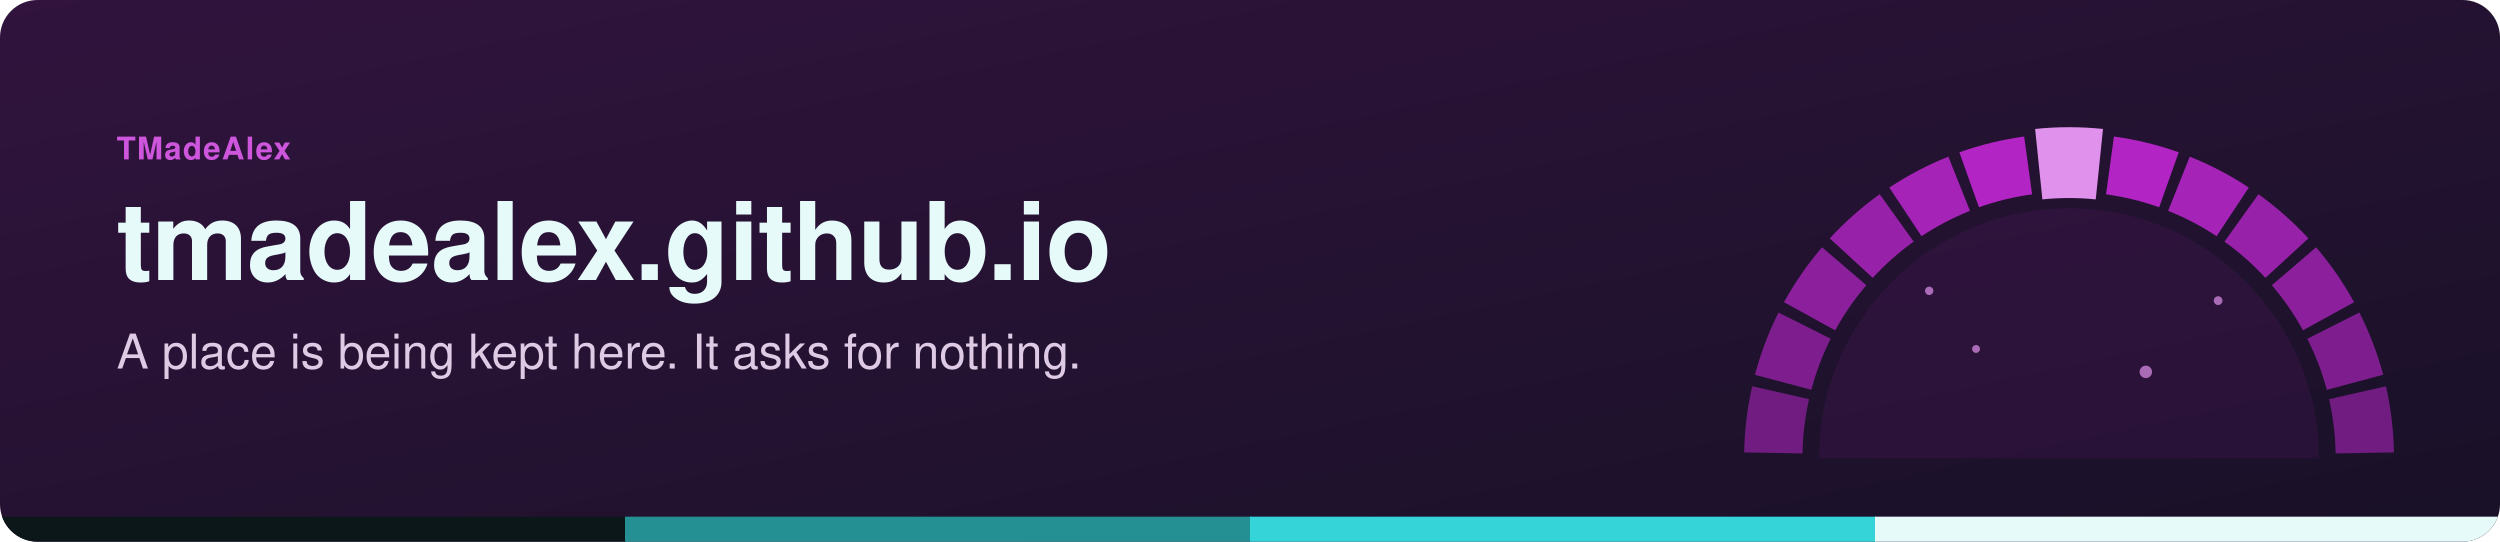
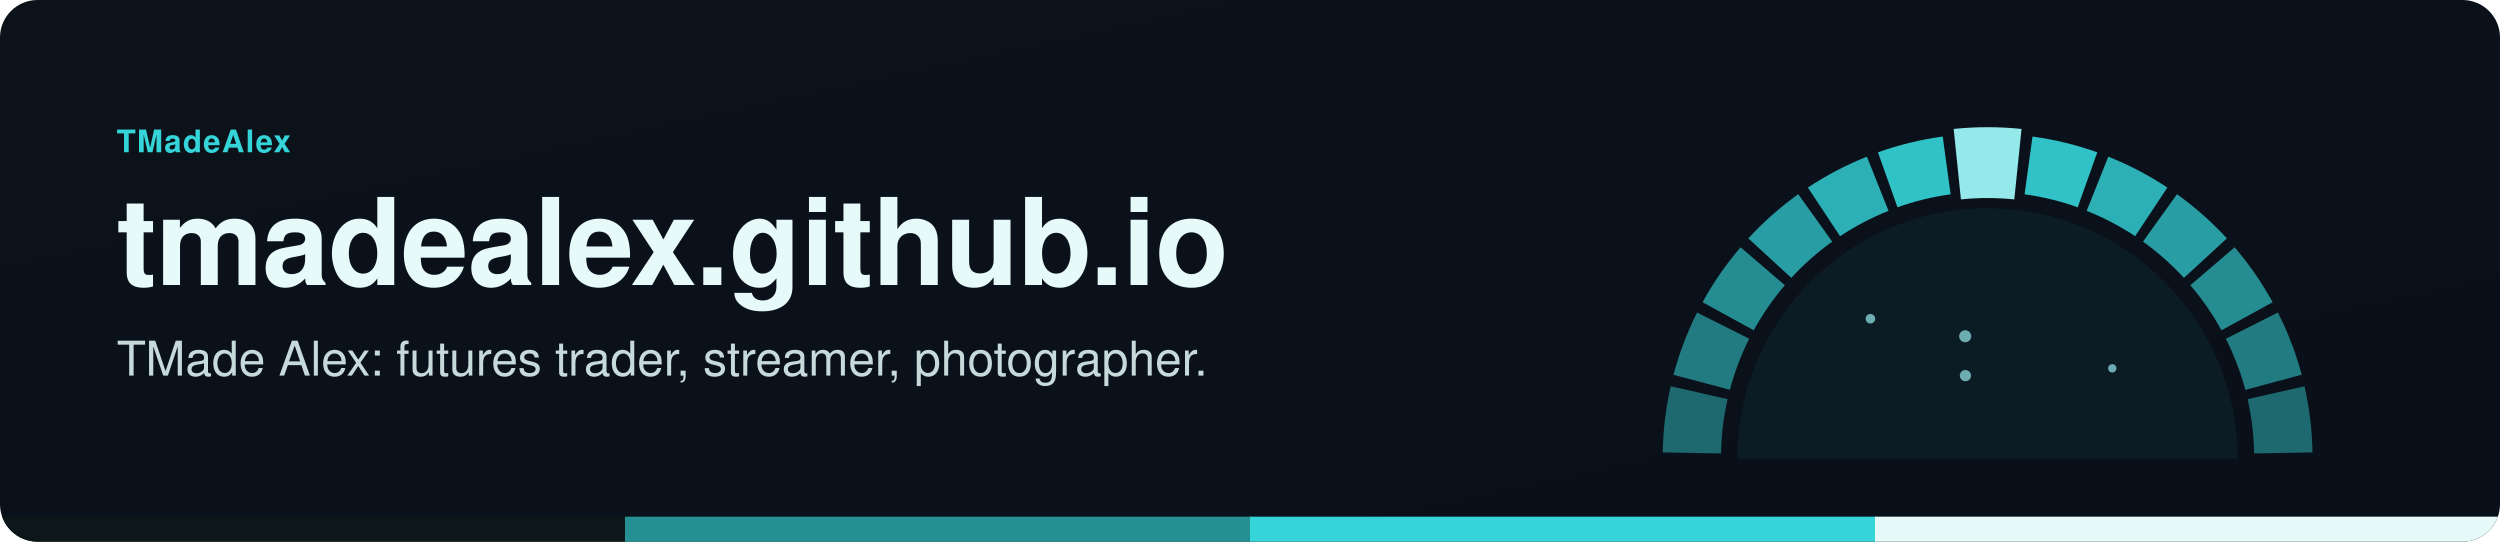
<svg xmlns="http://www.w3.org/2000/svg" width="1200" height="260" viewBox="0 0 1200 260" role="img" aria-labelledby="t d">
  <style>
    /* Motion only for readers who have not asked for less. Outside this block everything is in its finished state. */
    @media (prefers-reduced-motion: no-preference) {
      .draw { stroke-dasharray: 100; animation: draw 2.6s cubic-bezier(.4,0,.2,1) both; }
      .arrive { animation: arrive .5s ease-out both; }
      .breathe { transform-box: fill-box; transform-origin: center; animation: breathe 8s steps(48) 3s infinite; }
      .halo { transform-box: fill-box; transform-origin: center; animation: halo 5s steps(60) 3.6s infinite; }
    }
    @keyframes draw { from { stroke-dashoffset: 100 } to { stroke-dashoffset: 0 } }
    @keyframes arrive { from { opacity: 0 } to { opacity: 1 } }
    @keyframes breathe { 0%, 100% { transform: scale(1) } 50% { transform: scale(1.07) } }
    @keyframes halo { 0% { opacity: .55; transform: scale(1) } 70%, 100% { opacity: 0; transform: scale(2.1) } }
    .halo { opacity: 0 }
  </style>
  <defs>
    <linearGradient id="ground" x1="0" y1="0" x2="1" y2="1">
-       <stop offset="0" stop-color="#31133d" />
-       <stop offset="1" stop-color="#181127" />
+       <stop offset="0" stop-color="#0b121a" />
+       <stop offset="1" stop-color="#0a101a" />
    </linearGradient>
    <linearGradient id="line" gradientUnits="userSpaceOnUse" x1="668" y1="0" x2="1160" y2="0">
      <stop offset="0.00" stop-color="#249094" />
      <stop offset="0.50" stop-color="#34d4d8" />
-       <stop offset="1.00" stop-color="#e091eb" />
+       <stop offset="1.00" stop-color="#96e9eb" />
    </linearGradient>
    <linearGradient id="fade" gradientUnits="userSpaceOnUse" x1="620" y1="0" x2="1200" y2="0">
      <stop offset="0" stop-color="#34d4d8" stop-opacity="0" />
      <stop offset=".35" stop-color="#34d4d8" />
-       <stop offset="1" stop-color="#e091eb" />
+       <stop offset="1" stop-color="#96e9eb" />
    </linearGradient>
    <clipPath id="card">
      <rect width="1200" height="260" rx="18" />
    </clipPath>
  </defs>
  <g clip-path="url(#card)">
    <rect width="1200" height="260" fill="url(#ground)" />
-     <path d="M873.1 220A120 120 0 0 1 1113.1 220Z" fill="#4e175b" fill-opacity=".28" />
-     <path class="arrive" style="animation-delay:0.30s" d="M851.2 217.4A142 142 0 0 1 854.7 188.5" fill="none" stroke="#711c80" stroke-width="28" />
-     <path class="arrive" style="animation-delay:0.58s" d="M855.9 183.5A142 142 0 0 1 866.2 156.3" fill="none" stroke="#7e1e8e" stroke-width="28" />
-     <path class="arrive" style="animation-delay:0.86s" d="M868.6 151.8A142 142 0 0 1 885.2 127.8" fill="none" stroke="#8b1f9c" stroke-width="28" />
-     <path class="arrive" style="animation-delay:1.14s" d="M888.6 123.9A142 142 0 0 1 910.4 104.6" fill="none" stroke="#9821aa" stroke-width="28" />
-     <path class="arrive" style="animation-delay:1.42s" d="M914.6 101.7A142 142 0 0 1 940.4 88.2" fill="none" stroke="#a623b7" stroke-width="28" />
-     <path class="arrive" style="animation-delay:1.70s" d="M945.2 86.3A142 142 0 0 1 973.5 79.4" fill="none" stroke="#b324c5" stroke-width="28" />
-     <path class="arrive" style="animation-delay:1.98s" d="M978.6 78.8A142 142 0 0 1 1007.7 78.8" fill="none" stroke="#e091eb" stroke-width="34" />
-     <path class="arrive" style="animation-delay:1.70s" d="M1012.8 79.4A142 142 0 0 1 1041.1 86.3" fill="none" stroke="#b324c5" stroke-width="28" />
-     <path class="arrive" style="animation-delay:1.42s" d="M1045.9 88.2A142 142 0 0 1 1071.7 101.7" fill="none" stroke="#a623b7" stroke-width="28" />
-     <path class="arrive" style="animation-delay:1.14s" d="M1075.9 104.6A142 142 0 0 1 1097.7 123.9" fill="none" stroke="#9821aa" stroke-width="28" />
-     <path class="arrive" style="animation-delay:0.86s" d="M1101.1 127.8A142 142 0 0 1 1117.7 151.8" fill="none" stroke="#8b1f9c" stroke-width="28" />
-     <path class="arrive" style="animation-delay:0.58s" d="M1120.0 156.3A142 142 0 0 1 1130.4 183.5" fill="none" stroke="#7e1e8e" stroke-width="28" />
-     <path class="arrive" style="animation-delay:0.30s" d="M1131.6 188.5A142 142 0 0 1 1135.1 217.4" fill="none" stroke="#711c80" stroke-width="28" />
-     <circle class="halo" cx="993.1" cy="78.0" r="22" fill="none" stroke="#e091eb" stroke-width="2" />
-     <circle cx="1064.7" cy="144.3" r="2.1" fill="#e091eb" opacity=".7" />
-     <circle cx="926.0" cy="139.6" r="2.0" fill="#e091eb" opacity=".7" />
-     <circle cx="948.5" cy="167.5" r="1.9" fill="#e091eb" opacity=".7" />
-     <circle cx="1030.0" cy="178.5" r="3.0" fill="#e091eb" opacity=".7" />
+     <path d="M834.0 220A120 120 0 0 1 1074.0 220Z" fill="#133940" fill-opacity=".28" />
+     <path class="arrive" style="animation-delay:0.30s" d="M812.1 217.4A142 142 0 0 1 815.6 188.5" fill="none" stroke="#1d696f" stroke-width="28" />
+     <path class="arrive" style="animation-delay:0.58s" d="M816.8 183.5A142 142 0 0 1 827.1 156.3" fill="none" stroke="#217b80" stroke-width="28" />
+     <path class="arrive" style="animation-delay:0.86s" d="M829.5 151.8A142 142 0 0 1 846.1 127.8" fill="none" stroke="#258d92" stroke-width="28" />
+     <path class="arrive" style="animation-delay:1.14s" d="M849.5 123.9A142 142 0 0 1 871.3 104.6" fill="none" stroke="#289ea4" stroke-width="28" />
+     <path class="arrive" style="animation-delay:1.42s" d="M875.5 101.7A142 142 0 0 1 901.3 88.2" fill="none" stroke="#2cb0b5" stroke-width="28" />
+     <path class="arrive" style="animation-delay:1.70s" d="M906.1 86.3A142 142 0 0 1 934.4 79.4" fill="none" stroke="#30c2c6" stroke-width="28" />
+     <path class="arrive" style="animation-delay:1.98s" d="M939.5 78.8A142 142 0 0 1 968.6 78.8" fill="none" stroke="#96e9eb" stroke-width="34" />
+     <path class="arrive" style="animation-delay:1.70s" d="M973.7 79.4A142 142 0 0 1 1002.0 86.3" fill="none" stroke="#30c2c6" stroke-width="28" />
+     <path class="arrive" style="animation-delay:1.42s" d="M1006.8 88.2A142 142 0 0 1 1032.6 101.7" fill="none" stroke="#2cb0b5" stroke-width="28" />
+     <path class="arrive" style="animation-delay:1.14s" d="M1036.8 104.6A142 142 0 0 1 1058.6 123.9" fill="none" stroke="#289ea4" stroke-width="28" />
+     <path class="arrive" style="animation-delay:0.86s" d="M1062.0 127.8A142 142 0 0 1 1078.6 151.8" fill="none" stroke="#258d92" stroke-width="28" />
+     <path class="arrive" style="animation-delay:0.58s" d="M1080.9 156.3A142 142 0 0 1 1091.3 183.5" fill="none" stroke="#217b80" stroke-width="28" />
+     <path class="arrive" style="animation-delay:0.30s" d="M1092.5 188.5A142 142 0 0 1 1096.0 217.4" fill="none" stroke="#1d696f" stroke-width="28" />
+     <circle class="halo" cx="954.0" cy="78.0" r="22" fill="none" stroke="#96e9eb" stroke-width="2" />
+     <circle cx="943.4" cy="180.3" r="2.7" fill="#96e9eb" opacity=".7" />
+     <circle cx="897.8" cy="153.0" r="2.3" fill="#96e9eb" opacity=".7" />
+     <circle cx="1013.9" cy="176.8" r="2.0" fill="#96e9eb" opacity=".7" />
+     <circle cx="943.3" cy="161.4" r="2.9" fill="#96e9eb" opacity=".7" />
    <rect x="0.0" y="248" width="300.5" height="12" fill="#0c1719" />
    <rect x="300.0" y="248" width="300.5" height="12" fill="#249094" />
    <rect x="600.0" y="248" width="300.5" height="12" fill="#34d4d8" />
    <rect x="900.0" y="248" width="300.5" height="12" fill="#e6fafa" />
    <g font-family="Helvetica Neue, Helvetica, Arial, sans-serif">
-       <text x="56" y="76.5" fill="#ce56dd" font-size="15" font-weight="700" letter-spacing=".6">TMadeAlex</text>
-       <text x="56" y="134.4" fill="#e6fafa" font-size="52" font-weight="700" letter-spacing="-.5">tmadealex.github.io</text>
-       <text x="56" y="176.9" fill="#decae4" font-size="23">A place is being kept here. It asks for nothing.</text>
+       <text x="56" y="73.1" fill="#34d4d8" font-size="15" font-weight="700" letter-spacing=".6">TMadeAlex</text>
+       <text x="56" y="136.8" fill="#e6fafa" font-size="58" font-weight="700" letter-spacing="-.5">tmadealex.github.io</text>
+       <text x="56" y="180.3" fill="#c7dadb" font-size="23">TMade Alex: futures trader, streamer, photographer.</text>
    </g>
  </g>
</svg>
